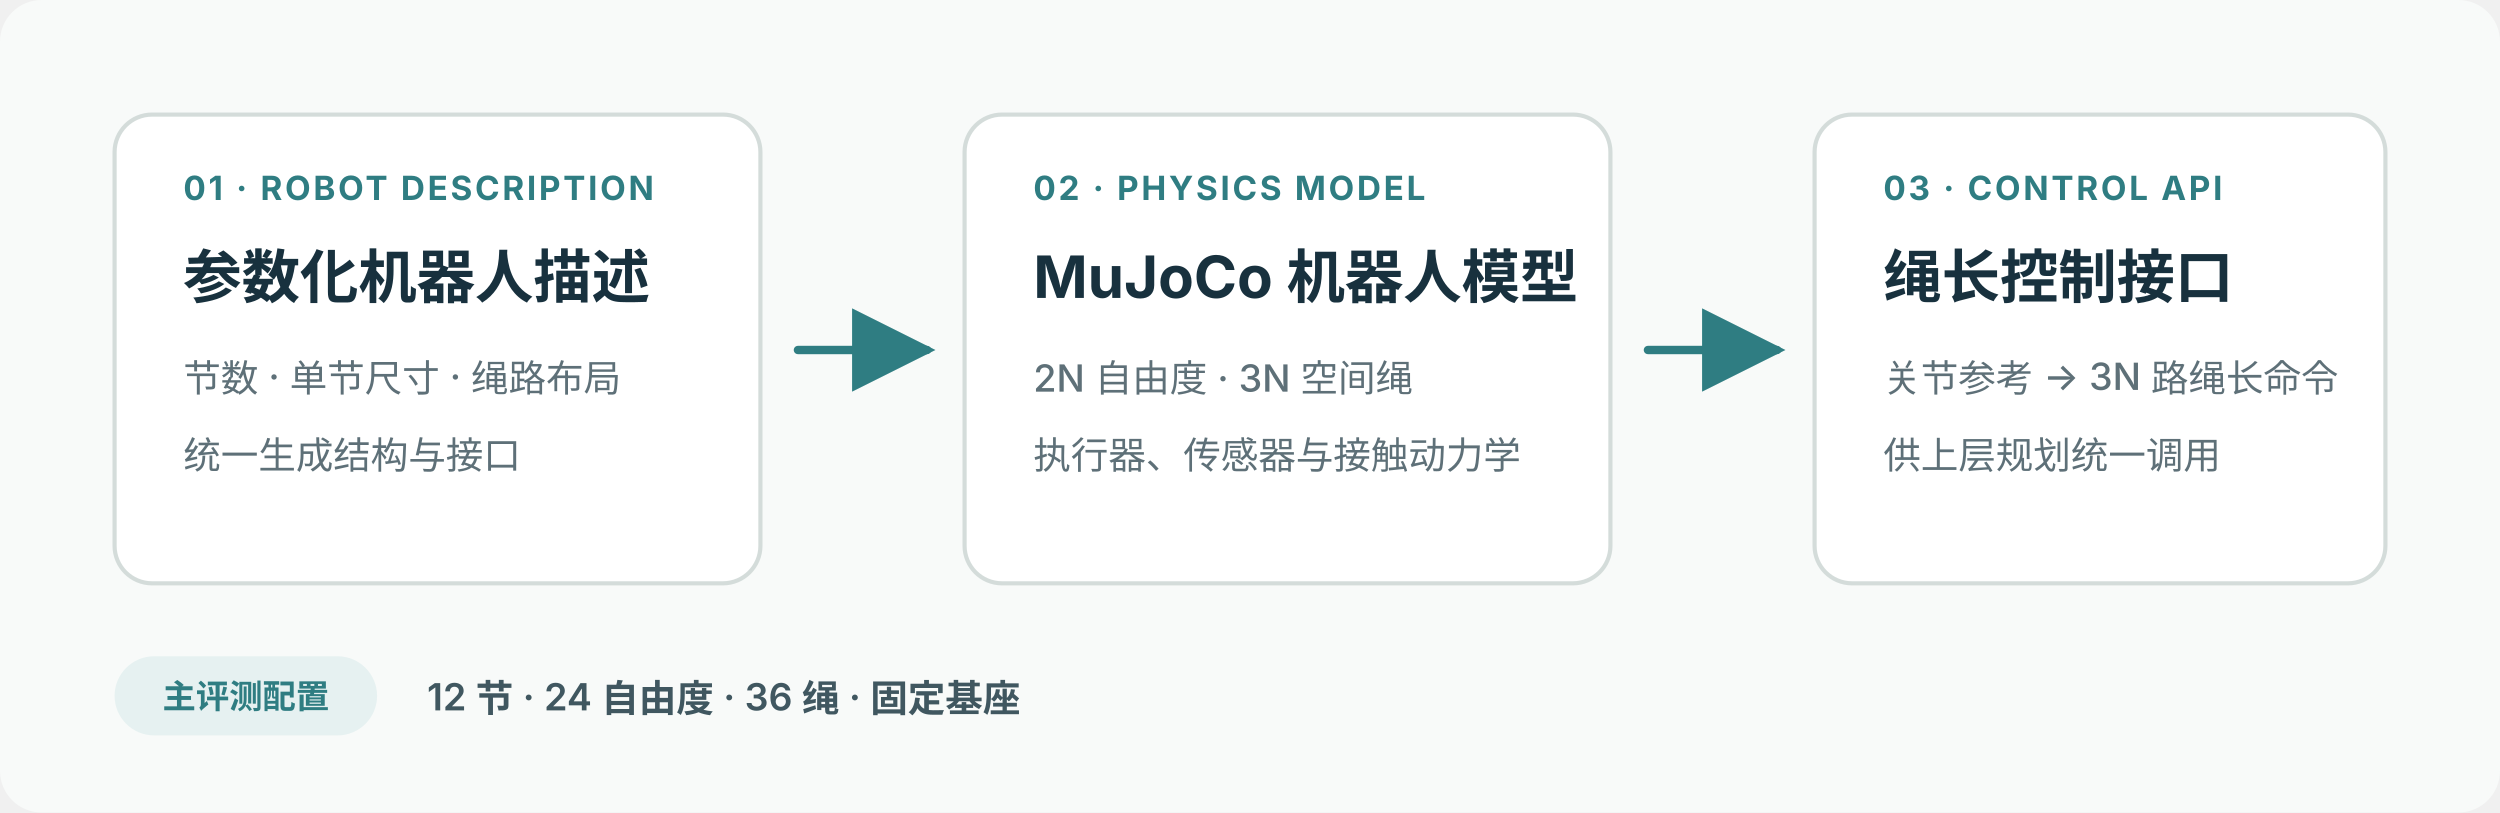
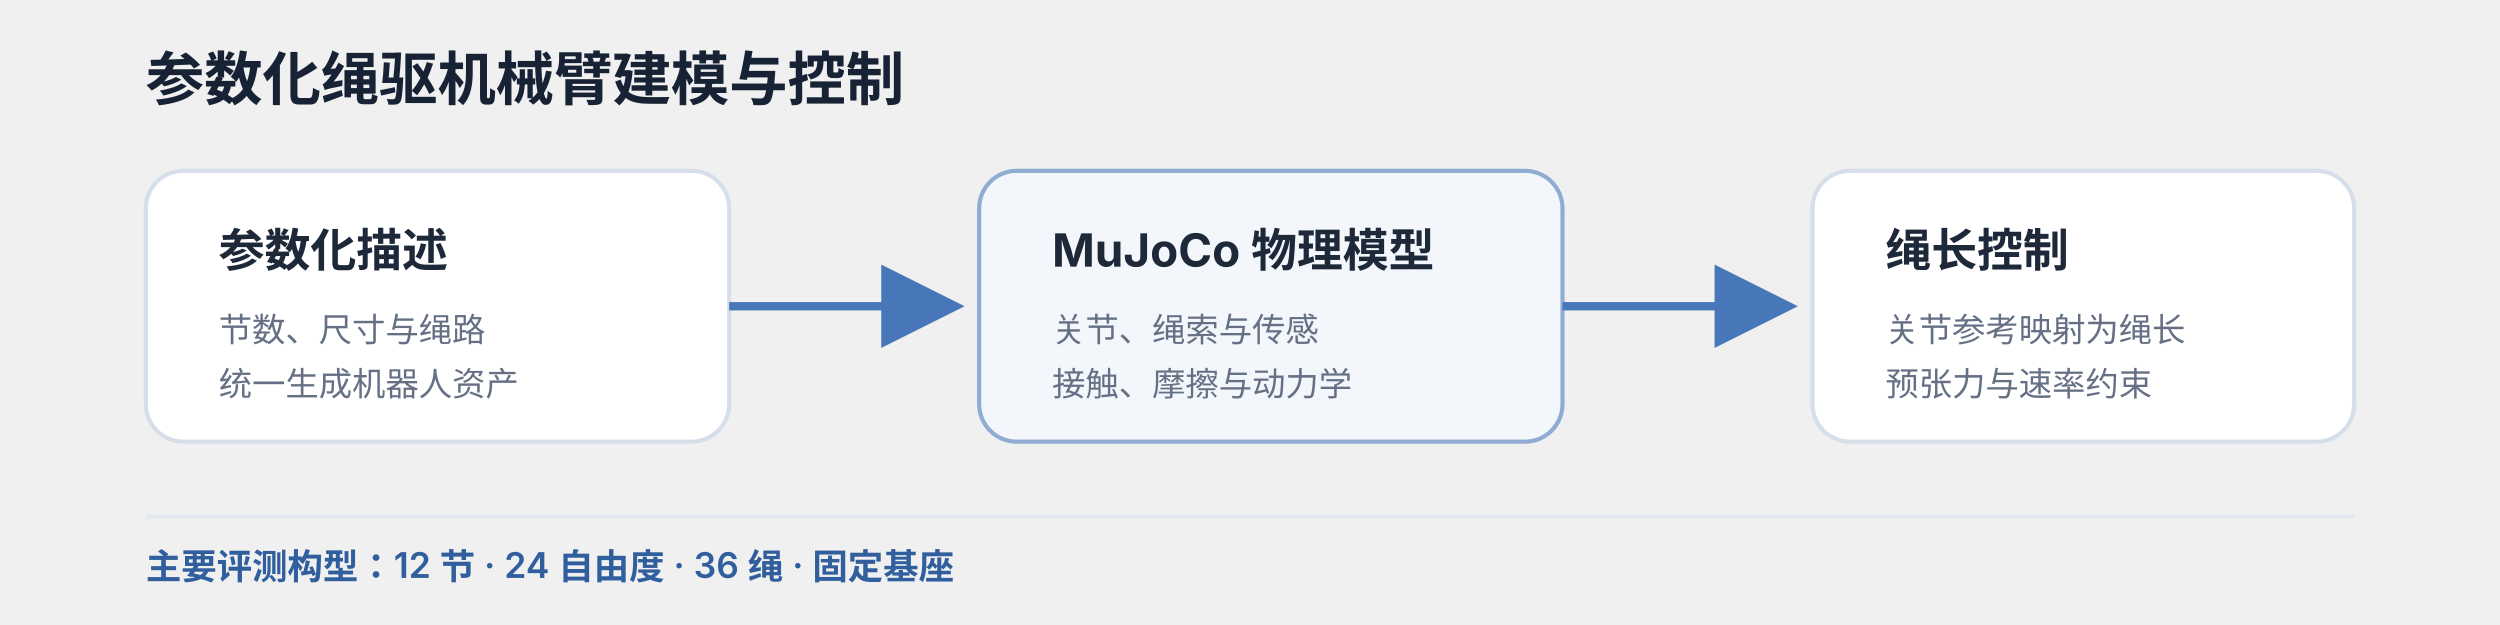
- <svg xmlns="http://www.w3.org/2000/svg" width="1200" height="390" viewBox="0 0 1200 390" role="img" aria-labelledby="title desc">
+ <svg xmlns="http://www.w3.org/2000/svg" viewBox="0 0 1200 300" role="img" aria-labelledby="title desc">
  <defs>
-     <marker id="arrow" markerWidth="10" markerHeight="10" refX="9" refY="5" orient="auto">
-       <path d="M0 0L10 5L0 10Z" fill="#2f7d82" />
+     <marker id="arrow" markerWidth="10" markerHeight="10" refX="8" refY="5" orient="auto">
+       <path d="M0,0 L10,5 L0,10 Z" fill="#4777b8" />
    </marker>
    <style>
-       .bg{fill:#f8faf9}.card{fill:#fff;stroke:#d4dcda;stroke-width:2}.step{font:700 16px -apple-system,BlinkMacSystemFont,"Segoe UI","Noto Sans SC",sans-serif;letter-spacing:.08em;fill:#2f7d82}.head{font:700 28px -apple-system,BlinkMacSystemFont,"Segoe UI","Noto Sans SC",sans-serif;fill:#18313e}.body{font:500 18px -apple-system,BlinkMacSystemFont,"Segoe UI","Noto Sans SC",sans-serif;fill:#5e7078}.line{fill:none;stroke:#2f7d82;stroke-width:4;stroke-linecap:round;marker-end:url(#arrow)}.foot{font:600 18px -apple-system,BlinkMacSystemFont,"Segoe UI","Noto Sans SC",sans-serif;fill:#405760}.pill{fill:#e6f1f1}.pilltext{font:700 16px -apple-system,BlinkMacSystemFont,"Segoe UI","Noto Sans SC",sans-serif;fill:#2f7d82}
+       .title{font:700 28px -apple-system,BlinkMacSystemFont,"Segoe UI","PingFang SC","Microsoft YaHei",sans-serif;fill:#172235}
+       .label{font:700 22px -apple-system,BlinkMacSystemFont,"Segoe UI","PingFang SC","Microsoft YaHei",sans-serif;fill:#1d2939}
+       .sub{font:400 16px -apple-system,BlinkMacSystemFont,"Segoe UI","PingFang SC","Microsoft YaHei",sans-serif;fill:#667085}
+       .note{font:600 17px -apple-system,BlinkMacSystemFont,"Segoe UI","PingFang SC","Microsoft YaHei",sans-serif;fill:#315f9e}
    </style>
  </defs>
-   <rect class="bg" width="1200" height="390" rx="20" />
-   <rect class="card" x="55" y="55" width="310" height="225" rx="18" />
-   <text class="step" x="88" y="96">01 · ROBOT DESCRIPTION</text>
-   <text class="head" x="88" y="143">参数化机器人描述</text>
-   <text class="body" x="88" y="188">节数 · 单节尺寸 · 绳路布局</text>
-   <text class="body" x="88" y="225">统一生成结构与接口</text>
-   <path class="line" d="M383 168H445" />
-   <rect class="card" x="463" y="55" width="310" height="225" rx="18" />
-   <text class="step" x="496" y="96">02 · PHYSICS MODEL</text>
-   <text class="head" x="496" y="143">MuJoCo 机器人模型</text>
-   <text class="body" x="496" y="188">2N 自由度 · 3N 空间绳</text>
-   <text class="body" x="496" y="225">执行器、传感器与接触动力学</text>
-   <path class="line" d="M791 168H853" />
-   <rect class="card" x="871" y="55" width="274" height="225" rx="18" />
-   <text class="step" x="904" y="96">03 · CONTROL API</text>
-   <text class="head" x="904" y="143">绳长控制接口</text>
-   <text class="body" x="904" y="188">关节参考 → 3N 路绳长命令</text>
-   <text class="body" x="904" y="225">供上层规划统一调用</text>
-   <rect class="pill" x="55" y="315" width="126" height="38" rx="19" />
-   <text class="pilltext" x="118" y="340" text-anchor="middle">主评测配置</text>
-   <text class="foot" x="205" y="341">12 节 · 24 自由度 · 36 绳 · 固定基座</text>
+   <text class="title" x="70" y="48">参数化绳驱机械臂建模与控制</text>
+   <rect x="70" y="82" width="280" height="130" rx="18" fill="#ffffff" stroke="#d6deea" stroke-width="2" />
+   <text class="label" x="105" y="128">参数化描述</text>
+   <text class="sub" x="105" y="164">节数、尺寸与绳路</text>
+   <text class="sub" x="105" y="190">统一生成机器人资产</text>
+   <line x1="350" y1="147" x2="455" y2="147" stroke="#4777b8" stroke-width="4" marker-end="url(#arrow)" />
+   <rect x="470" y="82" width="280" height="130" rx="18" fill="#f3f7fc" stroke="#90acd2" stroke-width="2" />
+   <text class="label" x="505" y="128">MuJoCo 物理模型</text>
+   <text class="sub" x="505" y="164">关节、绳索与传感</text>
+   <text class="sub" x="505" y="190">接触、摩擦与动力学</text>
+   <line x1="750" y1="147" x2="855" y2="147" stroke="#4777b8" stroke-width="4" marker-end="url(#arrow)" />
+   <rect x="870" y="82" width="260" height="130" rx="18" fill="#ffffff" stroke="#d6deea" stroke-width="2" />
+   <text class="label" x="905" y="128">绳长控制</text>
+   <text class="sub" x="905" y="164">关节参考映射为绳长</text>
+   <text class="sub" x="905" y="190">预张力与速率约束</text>
+   <line x1="70" y1="248" x2="1130" y2="248" stroke="#e3e8ef" stroke-width="2" />
+   <text class="note" x="70" y="278">主要评测构型：12 节 · 24 自由度 · 36 绳 · 固定基座</text>
</svg>
